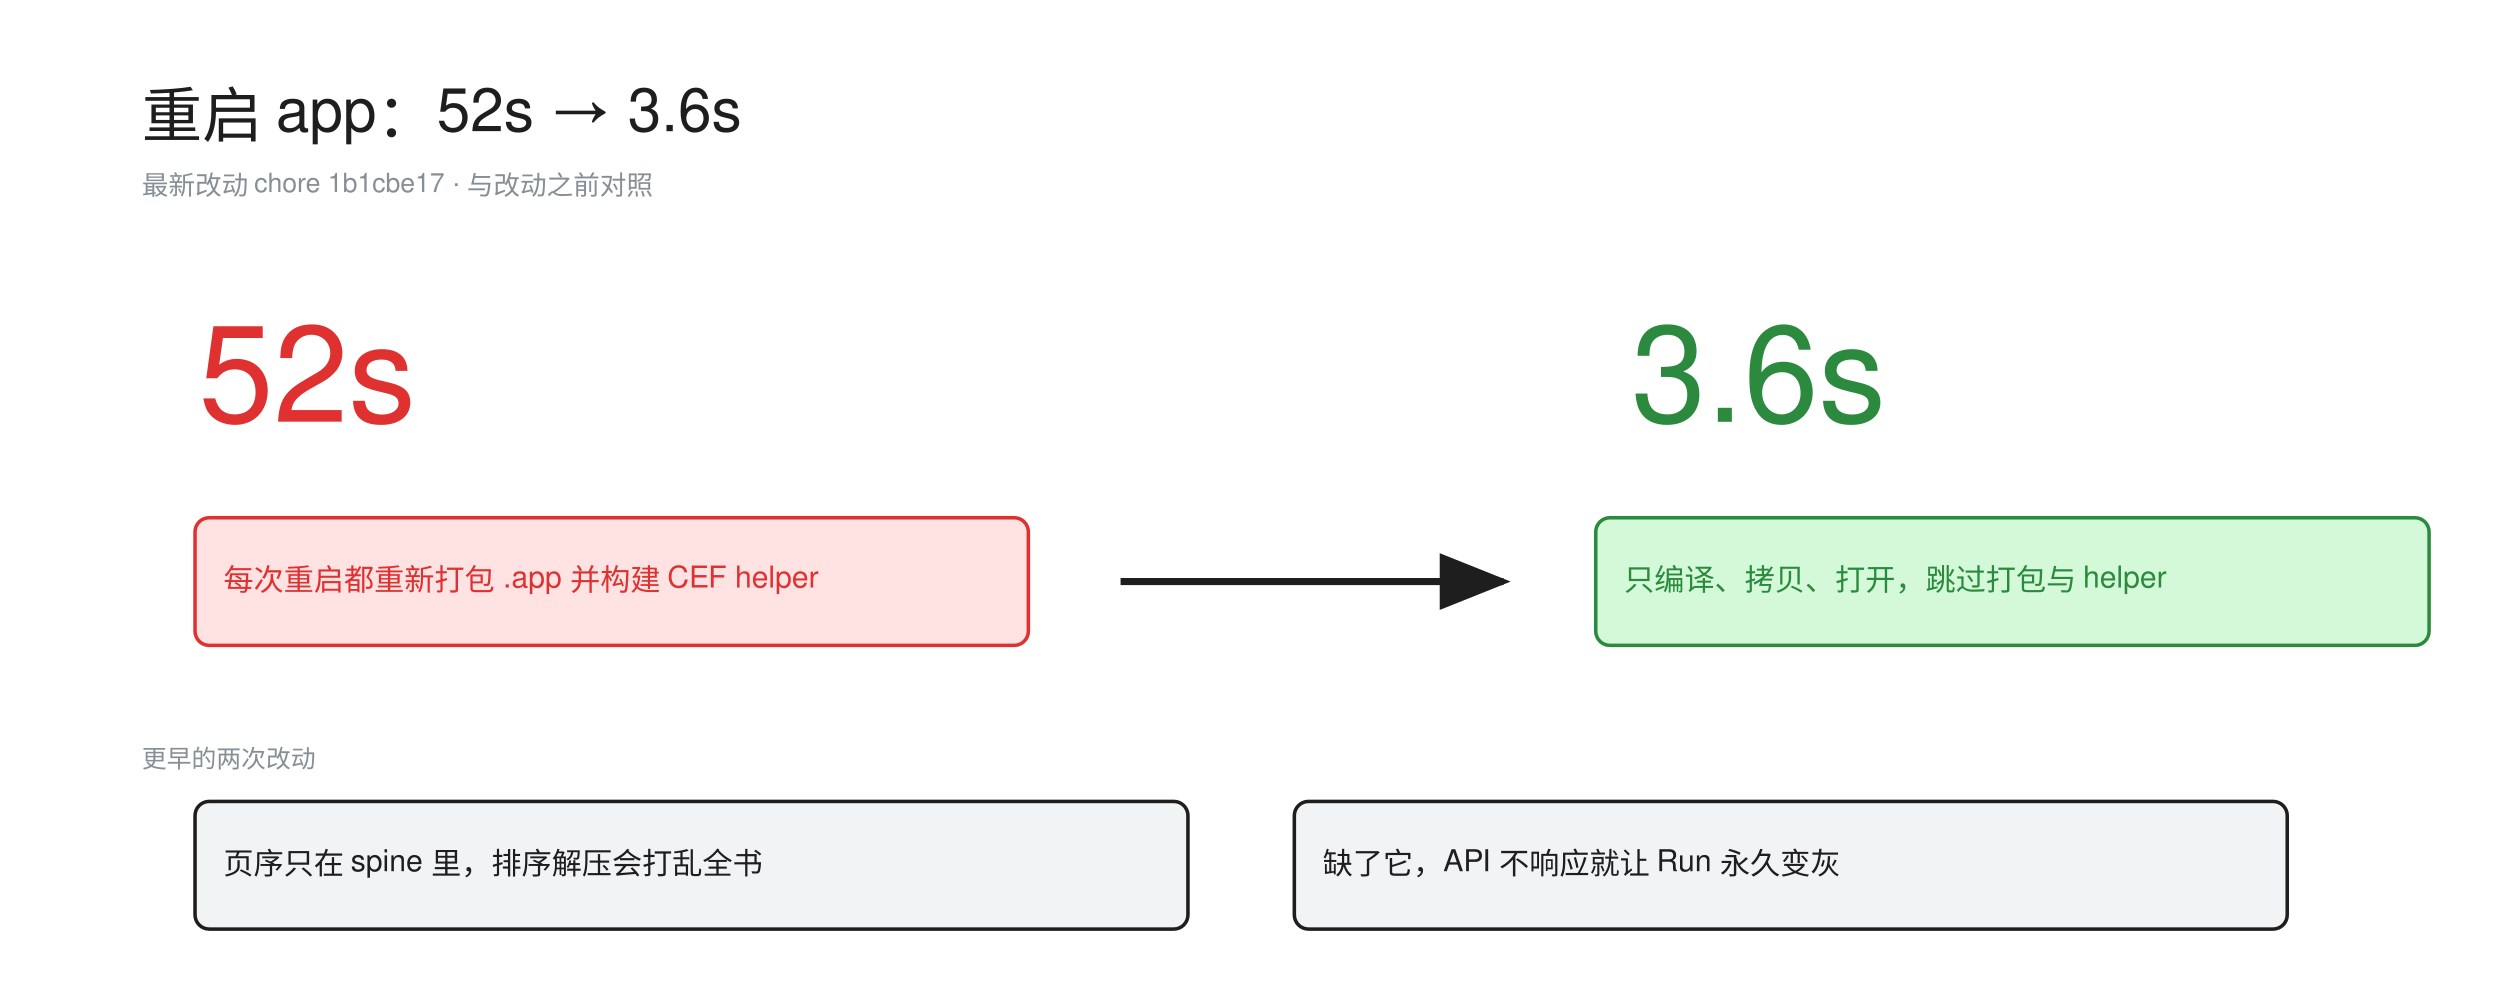
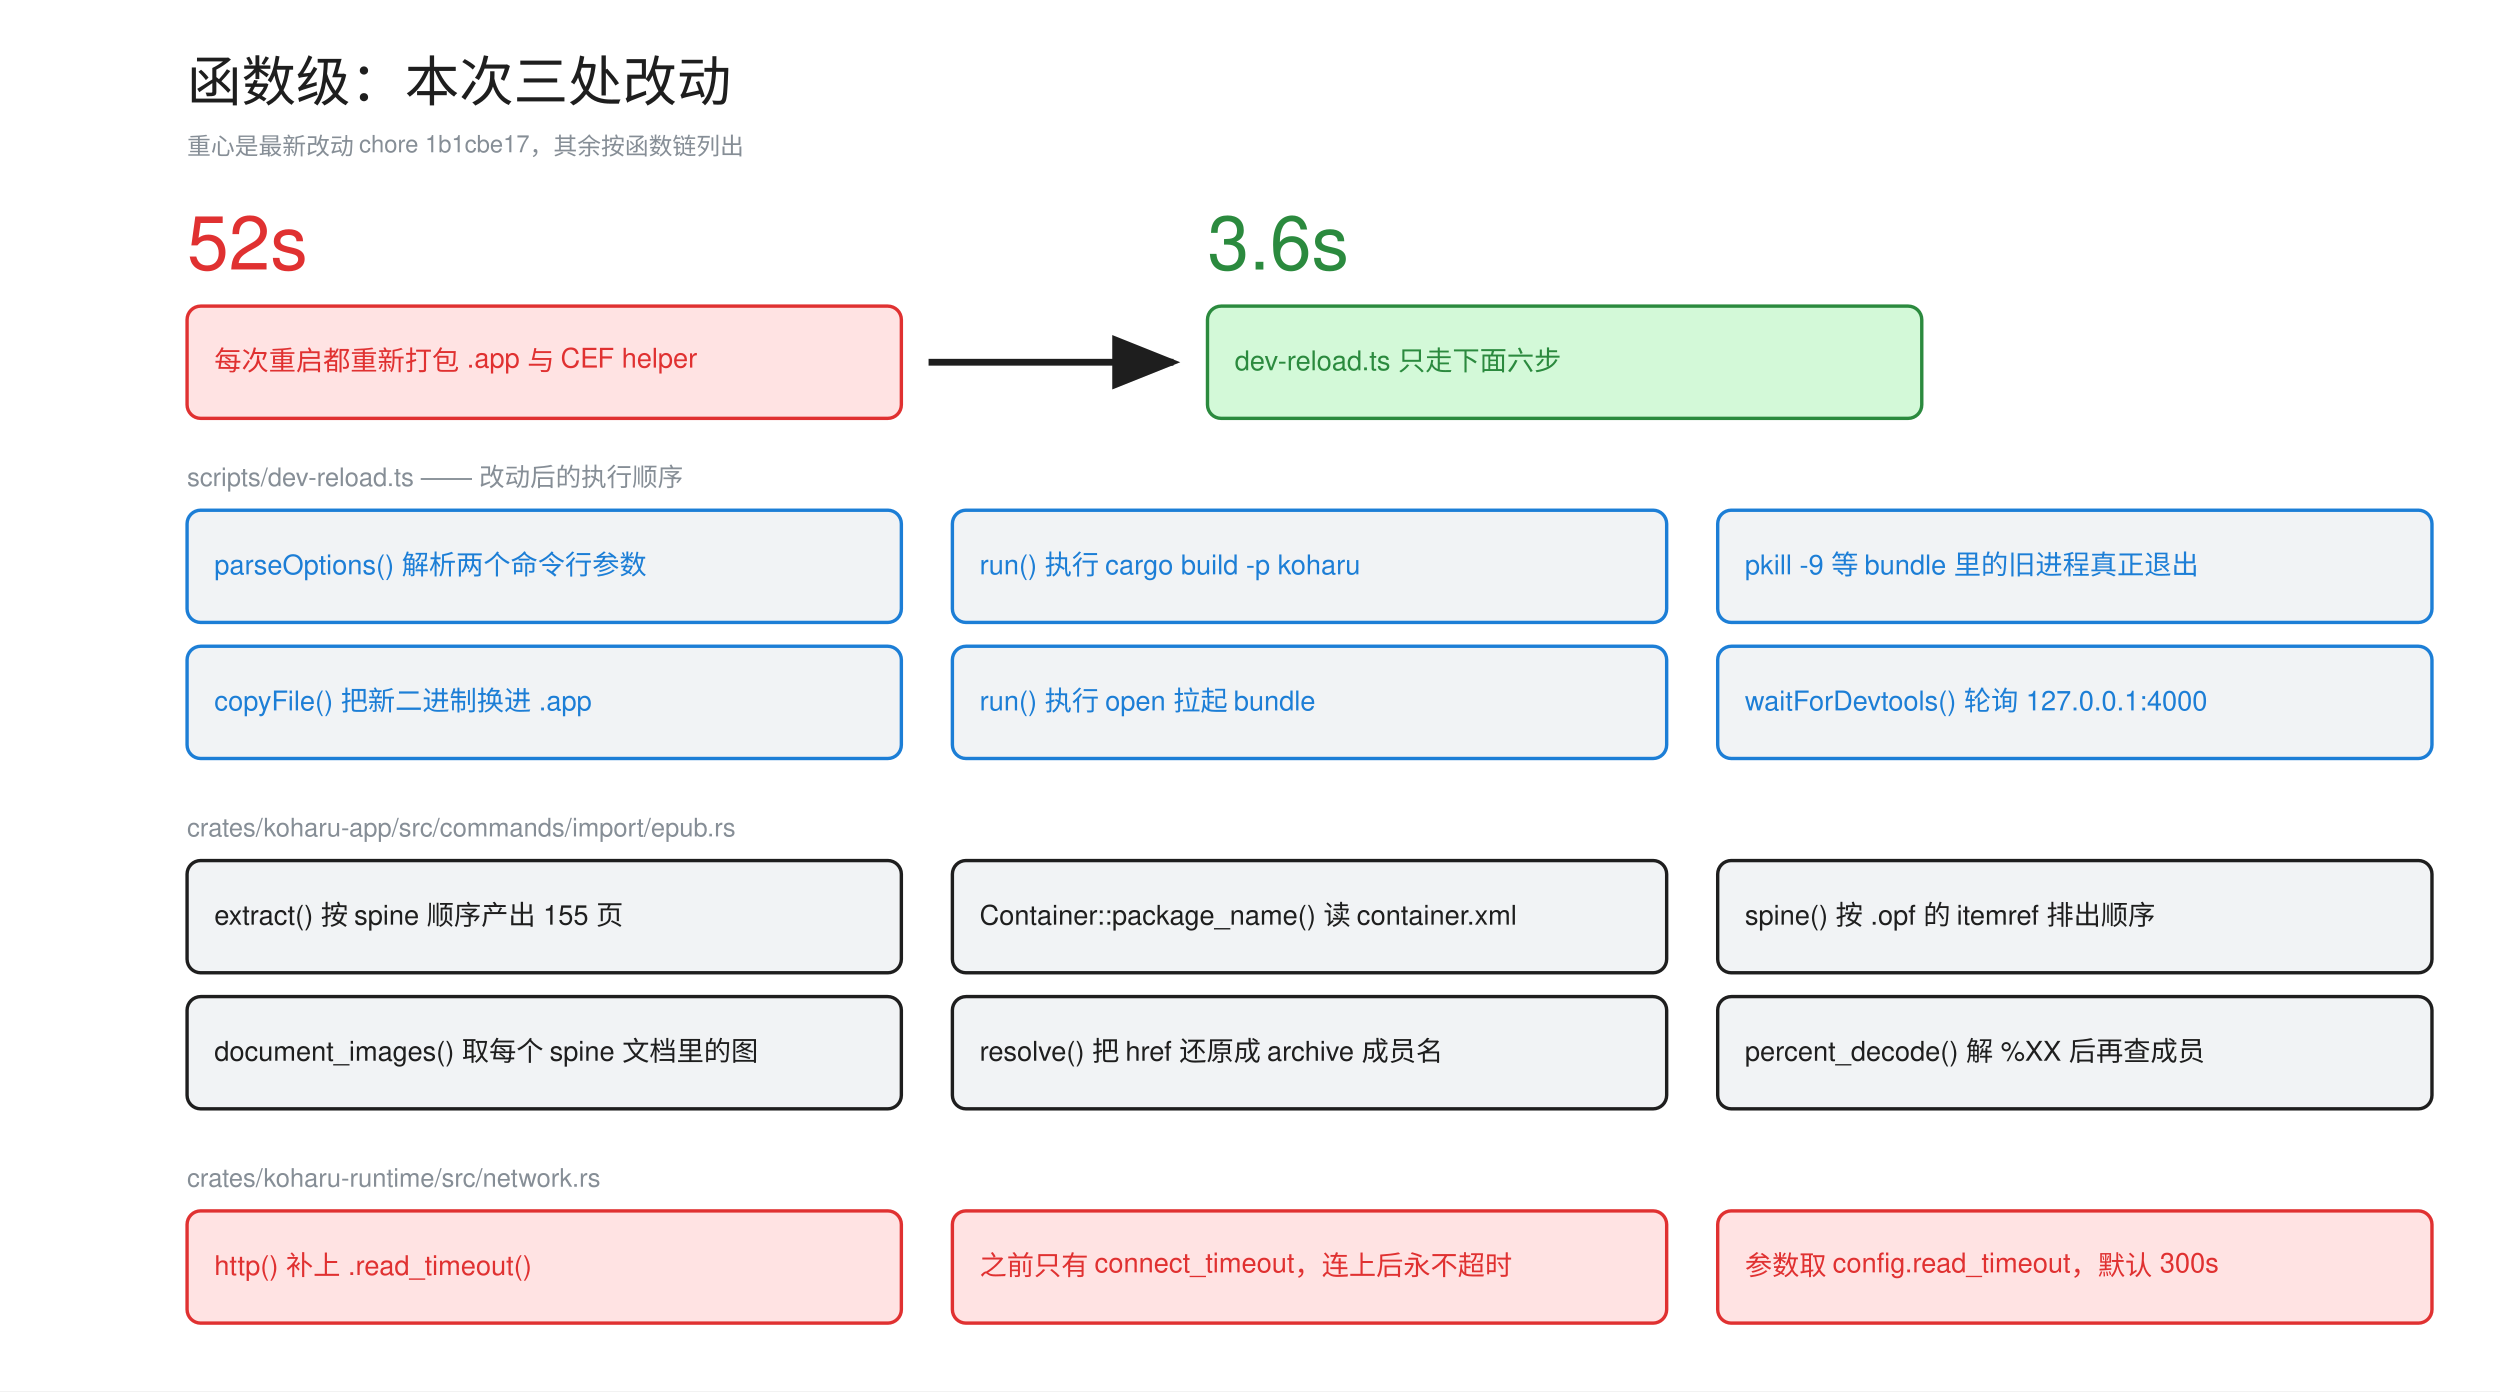
- <svg xmlns="http://www.w3.org/2000/svg" width="1410" height="564" viewBox="0 0 1410 564">
+ <svg xmlns="http://www.w3.org/2000/svg" width="1470" height="818" viewBox="0 0 1470 818">
  <defs>
    <marker id="a" markerWidth="10" markerHeight="8" refX="9" refY="4" orient="auto">
      <path d="M0,0 L10,4 L0,8 z" fill="#1e1e1e" />
    </marker>
  </defs>
  <rect width="100%" height="100%" fill="#ffffff" />
-   <text x="80.0" y="77.3" font-family="Helvetica, Arial, 'Hiragino Sans', 'Noto Sans CJK SC', 'PingFang SC', sans-serif" font-size="34" fill="#1e1e1e">重启 app：52s → 3.6s</text>
-   <text x="80.0" y="109.8" font-family="Helvetica, Arial, 'Hiragino Sans', 'Noto Sans CJK SC', 'PingFang SC', sans-serif" font-size="15" fill="#868e96">最新改动 chore 1b1cbe17 · 与改动之前对照</text>
-   <text x="112.0" y="237.9" font-family="Helvetica, Arial, 'Hiragino Sans', 'Noto Sans CJK SC', 'PingFang SC', sans-serif" font-size="76" fill="#e03131">52s</text>
-   <rect x="110.0" y="292.0" width="470.0" height="72.0" rx="8" fill="#ffe3e3" stroke="#e03131" stroke-width="2" />
-   <text x="126.0" y="333.0" font-family="Helvetica, Arial, 'Hiragino Sans', 'Noto Sans CJK SC', 'PingFang SC', sans-serif" font-size="17" fill="#e03131">每次重启都重新打包 .app 并构建 CEF helper</text>
-   <text x="920.0" y="237.9" font-family="Helvetica, Arial, 'Hiragino Sans', 'Noto Sans CJK SC', 'PingFang SC', sans-serif" font-size="76" fill="#2b8a3e">3.6s</text>
-   <rect x="900.0" y="292.0" width="470.0" height="72.0" rx="8" fill="#d3f9d8" stroke="#2b8a3e" stroke-width="2" />
-   <text x="916.0" y="333.0" font-family="Helvetica, Arial, 'Hiragino Sans', 'Noto Sans CJK SC', 'PingFang SC', sans-serif" font-size="17" fill="#2b8a3e">只编译、拷贝、打开，跳过打包与 helper</text>
-   <line x1="632.0" y1="328.0" x2="848.0" y2="328.0" stroke="#1e1e1e" stroke-width="4" marker-end="url(#a)" />
-   <text x="80.0" y="432.9" font-family="Helvetica, Arial, 'Hiragino Sans', 'Noto Sans CJK SC', 'PingFang SC', sans-serif" font-size="14" fill="#868e96">更早的两次改动</text>
-   <rect x="110.0" y="452.0" width="560.0" height="72.0" rx="8" fill="#f1f3f5" stroke="#1e1e1e" stroke-width="2" />
-   <text x="126.0" y="493.0" font-family="Helvetica, Arial, 'Hiragino Sans', 'Noto Sans CJK SC', 'PingFang SC', sans-serif" font-size="17" fill="#1e1e1e">页序只在 spine 里，排序解压会打乱全书</text>
-   <rect x="730.0" y="452.0" width="560.0" height="72.0" rx="8" fill="#f1f3f5" stroke="#1e1e1e" stroke-width="2" />
-   <text x="746.0" y="493.0" font-family="Helvetica, Arial, 'Hiragino Sans', 'Noto Sans CJK SC', 'PingFang SC', sans-serif" font-size="17" fill="#1e1e1e">缺了它，API 不响应就让 Run 永久变灰</text>
+   <text x="110.0" y="59.4" font-family="Helvetica, Arial, 'Hiragino Sans', 'Noto Sans CJK SC', 'PingFang SC', sans-serif" font-size="32" fill="#1e1e1e">函数级：本次三处改动</text>
+   <text x="110.0" y="90.9" font-family="Helvetica, Arial, 'Hiragino Sans', 'Noto Sans CJK SC', 'PingFang SC', sans-serif" font-size="14" fill="#868e96">重心是最新改动 chore 1b1cbe17，其余按函数链列出</text>
+   <text x="110.0" y="158.5" font-family="Helvetica, Arial, 'Hiragino Sans', 'Noto Sans CJK SC', 'PingFang SC', sans-serif" font-size="44" fill="#e03131">52s</text>
+   <text x="710.0" y="158.5" font-family="Helvetica, Arial, 'Hiragino Sans', 'Noto Sans CJK SC', 'PingFang SC', sans-serif" font-size="44" fill="#2b8a3e">3.6s</text>
+   <rect x="110.0" y="180.0" width="420.0" height="66.0" rx="8" fill="#ffe3e3" stroke="#e03131" stroke-width="2" />
+   <text x="126.0" y="217.7" font-family="Helvetica, Arial, 'Hiragino Sans', 'Noto Sans CJK SC', 'PingFang SC', sans-serif" font-size="16" fill="#e03131">每次重启都重新打包 .app 与 CEF helper</text>
+   <line x1="546.0" y1="213.0" x2="690.0" y2="213.0" stroke="#1e1e1e" stroke-width="4" marker-end="url(#a)" />
+   <rect x="710.0" y="180.0" width="420.0" height="66.0" rx="8" fill="#d3f9d8" stroke="#2b8a3e" stroke-width="2" />
+   <text x="726.0" y="217.7" font-family="Helvetica, Arial, 'Hiragino Sans', 'Noto Sans CJK SC', 'PingFang SC', sans-serif" font-size="16" fill="#2b8a3e">dev-reload.ts 只走下面六步</text>
+   <text x="110.0" y="285.8" font-family="Helvetica, Arial, 'Hiragino Sans', 'Noto Sans CJK SC', 'PingFang SC', sans-serif" font-size="15" fill="#868e96">scripts/dev-reload.ts —— 改动后的执行顺序</text>
+   <rect x="110.0" y="300.0" width="420.0" height="66.0" rx="8" fill="#f1f3f5" stroke="#1c7ed6" stroke-width="2" />
+   <text x="126.0" y="337.7" font-family="Helvetica, Arial, 'Hiragino Sans', 'Noto Sans CJK SC', 'PingFang SC', sans-serif" font-size="16" fill="#1c7ed6">parseOptions() 解析两个命令行参数</text>
+   <rect x="560.0" y="300.0" width="420.0" height="66.0" rx="8" fill="#f1f3f5" stroke="#1c7ed6" stroke-width="2" />
+   <text x="576.0" y="337.7" font-family="Helvetica, Arial, 'Hiragino Sans', 'Noto Sans CJK SC', 'PingFang SC', sans-serif" font-size="16" fill="#1c7ed6">run() 执行 cargo build -p koharu</text>
+   <rect x="1010.0" y="300.0" width="420.0" height="66.0" rx="8" fill="#f1f3f5" stroke="#1c7ed6" stroke-width="2" />
+   <text x="1026.0" y="337.7" font-family="Helvetica, Arial, 'Hiragino Sans', 'Noto Sans CJK SC', 'PingFang SC', sans-serif" font-size="16" fill="#1c7ed6">pkill -9 等 bundle 里的旧进程真正退出</text>
+   <rect x="110.0" y="380.0" width="420.0" height="66.0" rx="8" fill="#f1f3f5" stroke="#1c7ed6" stroke-width="2" />
+   <text x="126.0" y="417.7" font-family="Helvetica, Arial, 'Hiragino Sans', 'Noto Sans CJK SC', 'PingFang SC', sans-serif" font-size="16" fill="#1c7ed6">copyFile() 把新二进制换进 .app</text>
+   <rect x="560.0" y="380.0" width="420.0" height="66.0" rx="8" fill="#f1f3f5" stroke="#1c7ed6" stroke-width="2" />
+   <text x="576.0" y="417.7" font-family="Helvetica, Arial, 'Hiragino Sans', 'Noto Sans CJK SC', 'PingFang SC', sans-serif" font-size="16" fill="#1c7ed6">run() 执行 open 拉起 bundle</text>
+   <rect x="1010.0" y="380.0" width="420.0" height="66.0" rx="8" fill="#f1f3f5" stroke="#1c7ed6" stroke-width="2" />
+   <text x="1026.0" y="417.7" font-family="Helvetica, Arial, 'Hiragino Sans', 'Noto Sans CJK SC', 'PingFang SC', sans-serif" font-size="16" fill="#1c7ed6">waitForDevtools() 轮询 127.0.0.1:4000</text>
+   <text x="110.0" y="491.8" font-family="Helvetica, Arial, 'Hiragino Sans', 'Noto Sans CJK SC', 'PingFang SC', sans-serif" font-size="15" fill="#868e96">crates/koharu-app/src/commands/import/epub.rs</text>
+   <rect x="110.0" y="506.0" width="420.0" height="66.0" rx="8" fill="#f1f3f5" stroke="#1e1e1e" stroke-width="2" />
+   <text x="126.0" y="543.7" font-family="Helvetica, Arial, 'Hiragino Sans', 'Noto Sans CJK SC', 'PingFang SC', sans-serif" font-size="16" fill="#1e1e1e">extract() 按 spine 顺序产出 155 页</text>
+   <rect x="560.0" y="506.0" width="420.0" height="66.0" rx="8" fill="#f1f3f5" stroke="#1e1e1e" stroke-width="2" />
+   <text x="576.0" y="543.7" font-family="Helvetica, Arial, 'Hiragino Sans', 'Noto Sans CJK SC', 'PingFang SC', sans-serif" font-size="16" fill="#1e1e1e">Container::package_name() 读 container.xml</text>
+   <rect x="1010.0" y="506.0" width="420.0" height="66.0" rx="8" fill="#f1f3f5" stroke="#1e1e1e" stroke-width="2" />
+   <text x="1026.0" y="543.7" font-family="Helvetica, Arial, 'Hiragino Sans', 'Noto Sans CJK SC', 'PingFang SC', sans-serif" font-size="16" fill="#1e1e1e">spine() 按 .opf 的 itemref 排出顺序</text>
+   <rect x="110.0" y="586.0" width="420.0" height="66.0" rx="8" fill="#f1f3f5" stroke="#1e1e1e" stroke-width="2" />
+   <text x="126.0" y="623.7" font-family="Helvetica, Arial, 'Hiragino Sans', 'Noto Sans CJK SC', 'PingFang SC', sans-serif" font-size="16" fill="#1e1e1e">document_images() 取每个 spine 文档里的图</text>
+   <rect x="560.0" y="586.0" width="420.0" height="66.0" rx="8" fill="#f1f3f5" stroke="#1e1e1e" stroke-width="2" />
+   <text x="576.0" y="623.7" font-family="Helvetica, Arial, 'Hiragino Sans', 'Noto Sans CJK SC', 'PingFang SC', sans-serif" font-size="16" fill="#1e1e1e">resolve() 把 href 还原成 archive 成员名</text>
+   <rect x="1010.0" y="586.0" width="420.0" height="66.0" rx="8" fill="#f1f3f5" stroke="#1e1e1e" stroke-width="2" />
+   <text x="1026.0" y="623.7" font-family="Helvetica, Arial, 'Hiragino Sans', 'Noto Sans CJK SC', 'PingFang SC', sans-serif" font-size="16" fill="#1e1e1e">percent_decode() 解 %XX 后再查成员</text>
+   <text x="110.0" y="697.8" font-family="Helvetica, Arial, 'Hiragino Sans', 'Noto Sans CJK SC', 'PingFang SC', sans-serif" font-size="15" fill="#868e96">crates/koharu-runtime/src/network.rs</text>
+   <rect x="110.0" y="712.0" width="420.0" height="66.0" rx="8" fill="#ffe3e3" stroke="#e03131" stroke-width="2" />
+   <text x="126.0" y="749.7" font-family="Helvetica, Arial, 'Hiragino Sans', 'Noto Sans CJK SC', 'PingFang SC', sans-serif" font-size="16" fill="#e03131">http() 补上 .read_timeout()</text>
+   <rect x="560.0" y="712.0" width="420.0" height="66.0" rx="8" fill="#ffe3e3" stroke="#e03131" stroke-width="2" />
+   <text x="576.0" y="749.7" font-family="Helvetica, Arial, 'Hiragino Sans', 'Noto Sans CJK SC', 'PingFang SC', sans-serif" font-size="16" fill="#e03131">之前只有 connect_timeout，连上后永不超时</text>
+   <rect x="1010.0" y="712.0" width="420.0" height="66.0" rx="8" fill="#ffe3e3" stroke="#e03131" stroke-width="2" />
+   <text x="1026.0" y="749.7" font-family="Helvetica, Arial, 'Hiragino Sans', 'Noto Sans CJK SC', 'PingFang SC', sans-serif" font-size="16" fill="#e03131">参数取 config.read_timeout，默认 300s</text>
</svg>
